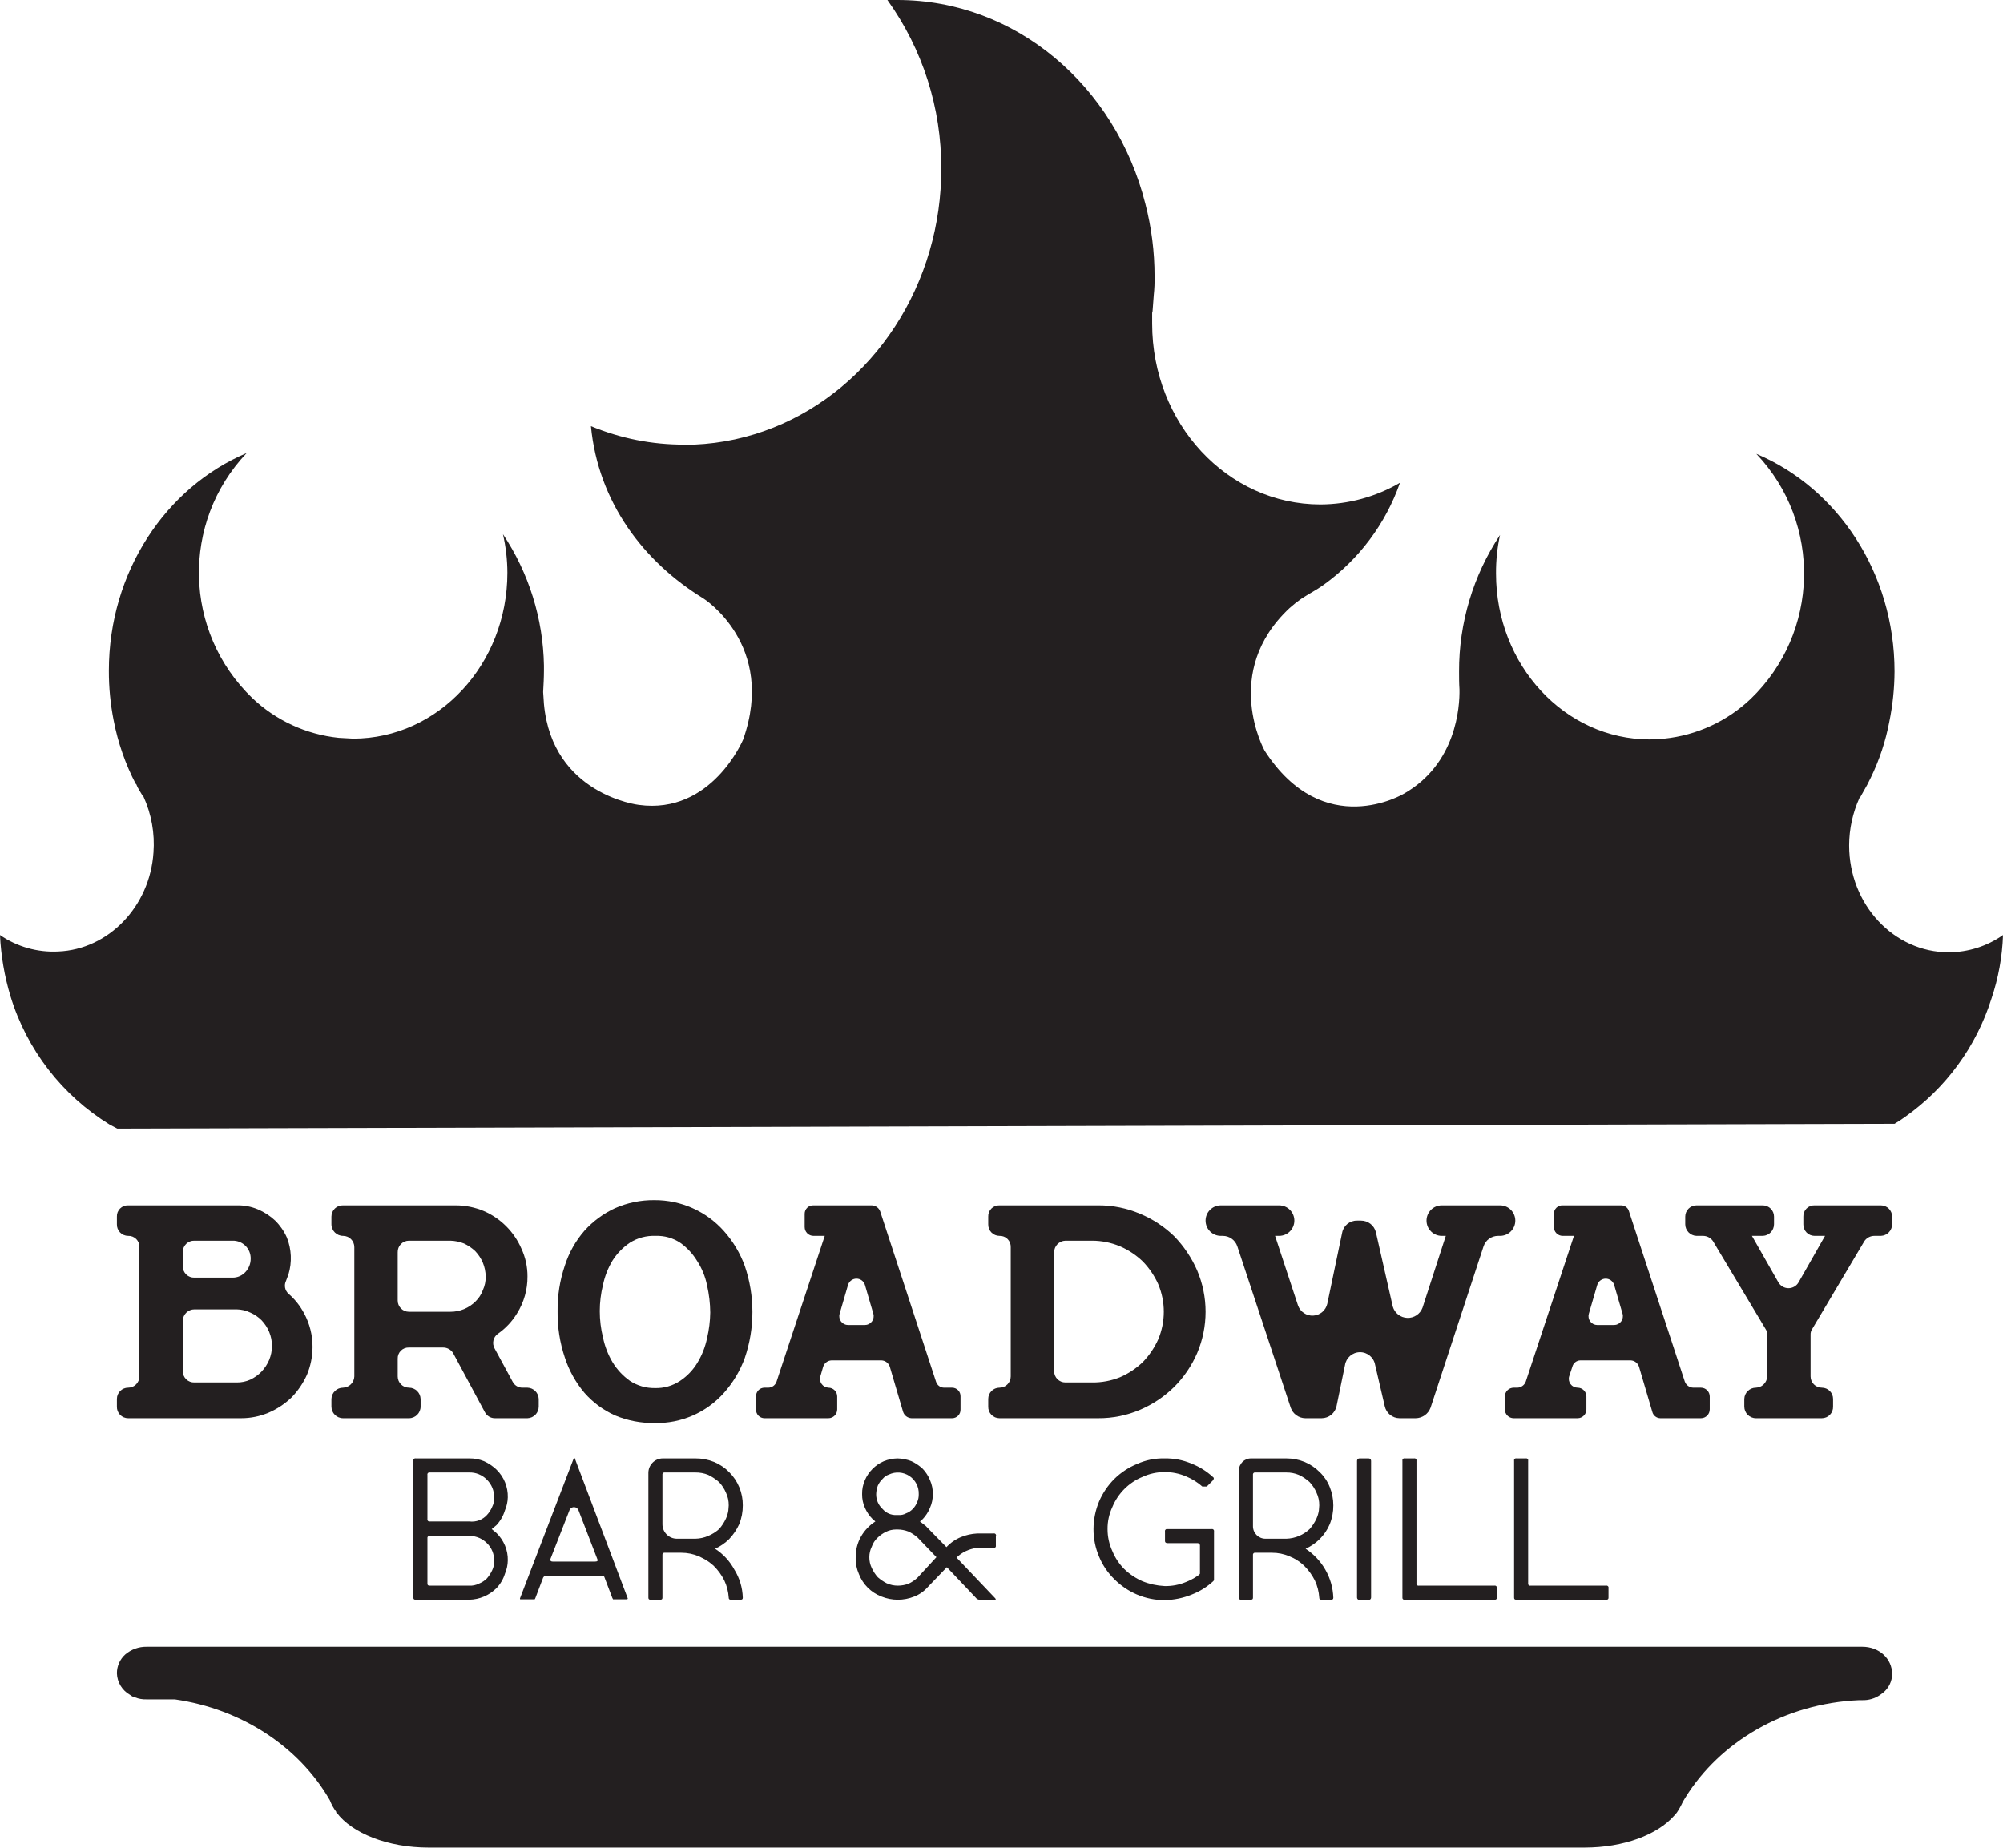
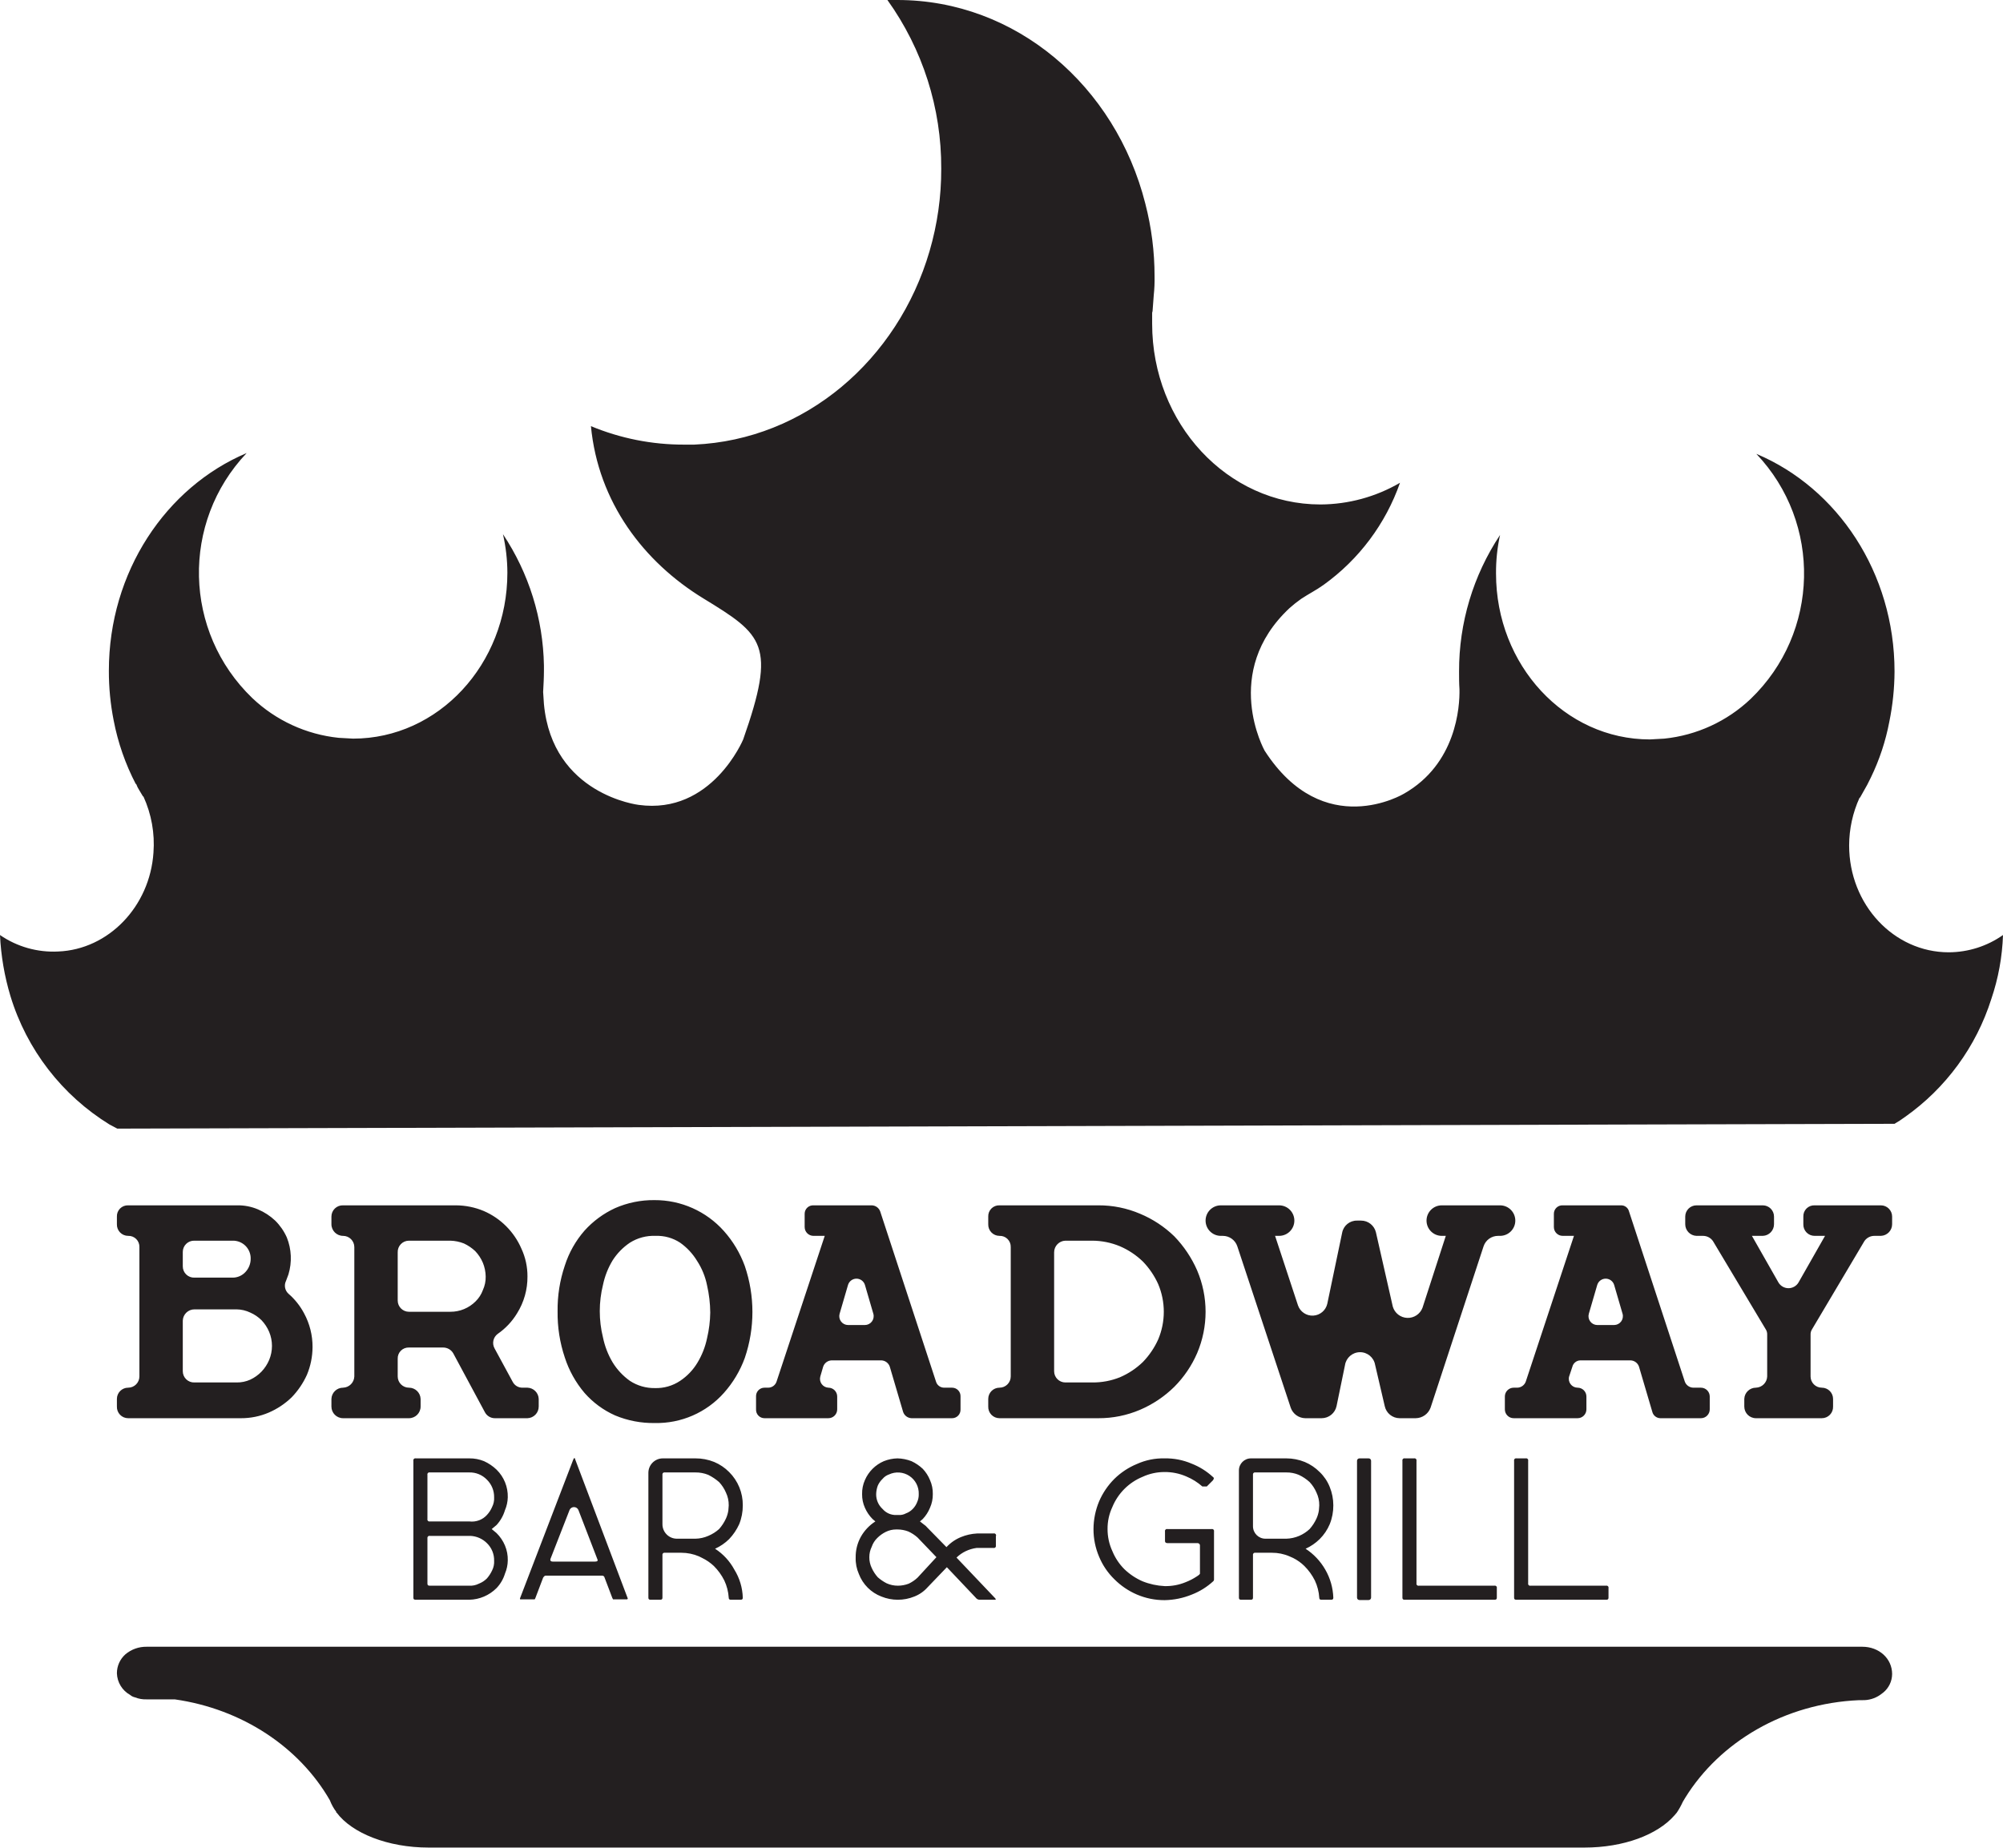
- <svg xmlns="http://www.w3.org/2000/svg" id="Layer_1" data-name="Layer 1" viewBox="0 0 498.6 460">
-   <path d="M463.6,410H36.5a8,8,0,0,0-5.3,1.9,6.3,6.3,0,0,0-2.1,4.7,6.4,6.4,0,0,0,3.3,5.4,2.7,2.7,0,0,0,1.2.6,7.1,7.1,0,0,0,2.9.5h7c16.8,2.4,31,11.9,38.6,25.1a11.8,11.8,0,0,0,1.6,2.9v.2h.1c3.8,5.1,12.7,8.7,22.9,8.7H394.4c9.8,0,18.2-3.2,22.4-8l.6-.7a18.2,18.2,0,0,0,1.5-2.7l.6-1h0c8.6-13.9,24.7-23.5,43.3-24.3h.8a7.4,7.4,0,0,0,4.4-1.3h0l.8-.6a6,6,0,0,0,2.2-4.6C471,412.9,467.7,410,463.6,410Z" fill="#231f20" />
-   <path d="M125.7,376a8.7,8.7,0,0,0,.7-3.2,9.3,9.3,0,0,0-2.8-6.9,11.3,11.3,0,0,0-3.1-2.1,9.4,9.4,0,0,0-3.7-.7H103.5a.5.5,0,0,0-.6.6v34.1c0,.4.2.5.6.5h13.3a9.9,9.9,0,0,0,6.8-2.9,9,9,0,0,0,2.1-3.6,8.7,8.7,0,0,0,.7-3.3,9,9,0,0,0-.7-3.7,9.5,9.5,0,0,0-2.1-3.1l-1.2-1,1.2-1A9.5,9.5,0,0,0,125.7,376ZM123,388.6a4.7,4.7,0,0,1-.5,2.4,8.6,8.6,0,0,1-1.3,2,5.8,5.8,0,0,1-2,1.3,4.7,4.7,0,0,1-2.4.5H107c-.4,0-.6-.1-.6-.5V382.8a.5.5,0,0,1,.6-.4h10.1a6.2,6.2,0,0,1,4.1,1.8A5.9,5.9,0,0,1,123,388.6Zm-.5-13.4a6.9,6.9,0,0,1-1.3,2,5,5,0,0,1-1.9,1.3,5.2,5.2,0,0,1-2.5.3H107a.5.5,0,0,1-.6-.6v-11a.5.5,0,0,1,.6-.6h9.8a5.9,5.9,0,0,1,4.4,1.8,6,6,0,0,1,1.8,4.4A4.7,4.7,0,0,1,122.5,375.2Z" fill="#231f20" />
-   <path d="M143.2,363.4c-.1-.5-.3-.5-.5,0l-13.2,34.4c-.1.2-.1.3,0,.4h3.6c.1-.1.1-.2.2-.4l1.9-5c.2-.3.4-.5.6-.5h14.1a.6.6,0,0,1,.6.5l1.9,5,.2.4h3.5c.2-.1.2-.2.1-.4Zm4.9,25.4H137.6q-.7,0-.6-.6l4.8-12.3a1.2,1.2,0,0,1,2.2.1l4.7,12.2Q149,388.8,148.1,388.8Z" fill="#231f20" />
-   <path d="M184,379.5a12.3,12.3,0,0,0,.9-4.7,11.5,11.5,0,0,0-3.4-8.3,11.5,11.5,0,0,0-3.7-2.5,12.3,12.3,0,0,0-4.7-.9H165a3.6,3.6,0,0,0-3.6,3.6v31.1c0,.4.2.5.6.5h2.3c.4,0,.6-.1.6-.5V387a.5.5,0,0,1,.6-.4h4.1a11.2,11.2,0,0,1,4.4.9l.8.4a11.5,11.5,0,0,1,2.9,2,13.8,13.8,0,0,1,2.6,3.6,11.8,11.8,0,0,1,1.1,4.3c0,.4.2.5.6.5h2.3c.4,0,.6-.1.6-.5a14,14,0,0,0-2.1-7,14.2,14.2,0,0,0-4.8-5.2,12.1,12.1,0,0,0,3.5-2.4A13.4,13.4,0,0,0,184,379.5Zm-2.7-3.4h0a7.6,7.6,0,0,1-.6,2,10.6,10.6,0,0,1-1.7,2.6,9.5,9.5,0,0,1-2.7,1.7,8.3,8.3,0,0,1-3.2.7h-4.6a3.6,3.6,0,0,1-3.6-3.6V367a.5.5,0,0,1,.6-.4h7.6a8.3,8.3,0,0,1,3.2.6A12.7,12.7,0,0,1,179,369a9,9,0,0,1,1.7,2.6,7.1,7.1,0,0,1,.7,3.2C181.4,375.3,181.3,375.7,181.3,376.1Z" fill="#231f20" />
-   <path d="M247.3,381.8h-4.1a12.1,12.1,0,0,0-4,.9,10.1,10.1,0,0,0-3.6,2.5l-4.7-4.8a4.3,4.3,0,0,0-1-.9l-.9-.7.7-.6a9,9,0,0,0,1.8-2.8,8,8,0,0,0,.7-3.4,8.1,8.1,0,0,0-.7-3.5,9,9,0,0,0-1.8-2.8,10.7,10.7,0,0,0-2.8-1.9,10.4,10.4,0,0,0-3.5-.7,9.8,9.8,0,0,0-3.4.7,9,9,0,0,0-4.7,4.7,8.1,8.1,0,0,0-.7,3.5,8,8,0,0,0,.7,3.4,9.2,9.2,0,0,0,1.9,2.8l.7.6a10.9,10.9,0,0,0-3.6,3.8,10.3,10.3,0,0,0-1.3,5.2,9.4,9.4,0,0,0,.8,4.1,9.7,9.7,0,0,0,5.6,5.6,10.9,10.9,0,0,0,8.2,0,8.6,8.6,0,0,0,3.3-2.3l4.8-5,7.2,7.6a1.2,1.2,0,0,0,1,.5h3.9c.1,0,.1-.2-.1-.4l-9.6-10.1a8.7,8.7,0,0,1,2.3-1.6,9.2,9.2,0,0,1,2.7-.8h4.2a.5.5,0,0,0,.6-.6v-2.3A.5.5,0,0,0,247.3,381.8Zm-28.8-11.9a5.2,5.2,0,0,1,1.2-1.7,3.6,3.6,0,0,1,1.6-1.1,5.2,5.2,0,0,1,7.4,4.9,4.5,4.5,0,0,1-.4,2,5,5,0,0,1-1.1,1.7,4.5,4.5,0,0,1-1.7,1.1,3.3,3.3,0,0,1-1.7.4h-.7a4.3,4.3,0,0,1-3.4-1.5,4.9,4.9,0,0,1-1.6-3.7A6.5,6.5,0,0,1,218.5,369.9Zm9.9,22.9a8.6,8.6,0,0,1-2.2,1.5,7.6,7.6,0,0,1-2.7.5,6.7,6.7,0,0,1-2.8-.6,10.7,10.7,0,0,1-2.2-1.5,9.1,9.1,0,0,1-1.5-2.3,6,6,0,0,1-.6-2.7,5.8,5.8,0,0,1,.6-2.6,5.5,5.5,0,0,1,1.4-2.2,8,8,0,0,1,2.1-1.5,5.8,5.8,0,0,1,2.6-.6h.3a7.6,7.6,0,0,1,2.7.5,9.1,9.1,0,0,1,2.3,1.5l4.7,4.9Z" fill="#231f20" />
-   <path d="M301.6,380.7h-11a.5.5,0,0,0-.6.6v2.4c0,.3.2.5.6.5h7.5a.6.6,0,0,1,.6.5v7.1c0,.1-.3.4-.8.7a14.2,14.2,0,0,1-2.7,1.4,12.9,12.9,0,0,1-5.3,1,16.9,16.9,0,0,1-5.5-1.2,15.4,15.4,0,0,1-4.5-3,13.7,13.7,0,0,1-3-4.5,13,13,0,0,1-1.2-5.5,12.6,12.6,0,0,1,1.2-5.5,13.8,13.8,0,0,1,7.5-7.5,13,13,0,0,1,5.5-1.2,13.3,13.3,0,0,1,5.4,1.1,14.4,14.4,0,0,1,4,2.5h1.1l1.5-1.5q.5-.6,0-.9a16.9,16.9,0,0,0-5.3-3.3,16.3,16.3,0,0,0-6.7-1.3,15.8,15.8,0,0,0-6.9,1.4,17.6,17.6,0,0,0-5.6,3.7,17.9,17.9,0,0,0-3.8,5.6,18.1,18.1,0,0,0-1.4,6.9,17.4,17.4,0,0,0,1.4,6.9,16.8,16.8,0,0,0,3.8,5.6A17.9,17.9,0,0,0,283,397a17.4,17.4,0,0,0,6.9,1.4,18.7,18.7,0,0,0,6.8-1.4,16.9,16.9,0,0,0,5.3-3.3.5.5,0,0,0,.2-.4v-12A.5.5,0,0,0,301.6,380.7Z" fill="#231f20" />
-   <path d="M331,379.5a12.3,12.3,0,0,0,.9-4.7,12.2,12.2,0,0,0-.9-4.6,10.5,10.5,0,0,0-2.5-3.7,11.5,11.5,0,0,0-3.7-2.5,12.2,12.2,0,0,0-4.6-.9h-8.8a3,3,0,0,0-3,3v31.7c0,.4.2.5.6.5h2.3c.4,0,.6-.1.6-.5V387a.5.5,0,0,1,.6-.4h4.1a10.8,10.8,0,0,1,4.4.9l.9.4a11,11,0,0,1,2.8,2,13.8,13.8,0,0,1,2.6,3.6,11.8,11.8,0,0,1,1.1,4.3c0,.4.2.5.6.5h2.3c.4,0,.6-.1.6-.5a15,15,0,0,0-2-7,15.3,15.3,0,0,0-4.9-5.2,12.1,12.1,0,0,0,3.5-2.4A11.5,11.5,0,0,0,331,379.5Zm-2.7-3.4h0a7.6,7.6,0,0,1-.6,2,10.6,10.6,0,0,1-1.7,2.6,9,9,0,0,1-2.6,1.7,8.8,8.8,0,0,1-3.2.7H315a3.1,3.1,0,0,1-3.1-3.1V367a.5.5,0,0,1,.6-.4h7.7a7.8,7.8,0,0,1,3.1.6A10.6,10.6,0,0,1,326,369a9,9,0,0,1,1.7,2.6,7.1,7.1,0,0,1,.7,3.2C328.4,375.3,328.3,375.7,328.3,376.1Z" fill="#231f20" />
-   <rect x="337.8" y="363.1" width="3.5" height="35.27" rx="0.6" ry="0.6" fill="#231f20" />
-   <path d="M372,394.8H353.2a.5.5,0,0,1-.6-.6V363.7a.5.5,0,0,0-.6-.6h-2.3a.5.5,0,0,0-.6.6v34.1c0,.4.2.5.6.5H372c.4,0,.6-.1.6-.5v-2.4A.5.5,0,0,0,372,394.8Z" fill="#231f20" />
-   <path d="M399.8,394.8H381a.5.5,0,0,1-.6-.6V363.7a.5.5,0,0,0-.6-.6h-2.3a.5.5,0,0,0-.6.6v34.1c0,.4.2.5.6.5h22.3c.4,0,.6-.1.6-.5v-2.4A.5.5,0,0,0,399.8,394.8Z" fill="#231f20" />
-   <path d="M71.8,322.1a2.7,2.7,0,0,1-.6-3.2l.6-1.6a13.9,13.9,0,0,0-.4-9.2,13.7,13.7,0,0,0-2.9-4.2,14.5,14.5,0,0,0-4.3-2.8,12.7,12.7,0,0,0-5.2-1H31.9a2.7,2.7,0,0,0-2.8,2.8v1.9a2.8,2.8,0,0,0,2.8,2.9,2.7,2.7,0,0,1,2.8,2.8v32.2a2.8,2.8,0,0,1-2.8,2.8,2.8,2.8,0,0,0-2.8,2.8v1.9a2.8,2.8,0,0,0,2.8,2.9H60a17.4,17.4,0,0,0,6.9-1.4,19,19,0,0,0,5.7-3.8,19.8,19.8,0,0,0,3.8-5.6,18.1,18.1,0,0,0,1.4-6.9,17.4,17.4,0,0,0-2.1-8.4A16.9,16.9,0,0,0,71.8,322.1ZM45.5,311.7a2.8,2.8,0,0,1,2.9-2.8h9.5a4.4,4.4,0,0,1,4.5,4.5,4.8,4.8,0,0,1-1.3,3.3,4.3,4.3,0,0,1-3.2,1.4H48.4a2.8,2.8,0,0,1-2.9-2.8ZM67,338.6a9.7,9.7,0,0,1-1.9,2.9,9.5,9.5,0,0,1-2.8,2,8,8,0,0,1-3.4.7H48.4a2.8,2.8,0,0,1-2.9-2.8V328.8a2.9,2.9,0,0,1,2.9-2.8H58.9a8.1,8.1,0,0,1,3.4.8,9.2,9.2,0,0,1,2.8,1.9,9.7,9.7,0,0,1,1.9,2.9,9.1,9.1,0,0,1,0,7Z" fill="#231f20" />
-   <path d="M131.3,345.5h-1.2a2.7,2.7,0,0,1-2.5-1.5l-4.5-8.3a2.8,2.8,0,0,1,.8-3.6,16.8,16.8,0,0,0,4.8-5.1,17,17,0,0,0,2.6-9.2,16.2,16.2,0,0,0-1.5-6.9,18,18,0,0,0-9.4-9.4,18.1,18.1,0,0,0-6.9-1.4H85.4a2.8,2.8,0,0,0-2.9,2.8v1.9a2.9,2.9,0,0,0,2.9,2.9,2.8,2.8,0,0,1,2.8,2.8v32.2a2.9,2.9,0,0,1-2.8,2.8,2.9,2.9,0,0,0-2.9,2.8v1.9a2.9,2.9,0,0,0,2.9,2.9h16.4a2.9,2.9,0,0,0,2.9-2.9v-1.9a2.9,2.9,0,0,0-2.9-2.8,2.8,2.8,0,0,1-2.8-2.8v-4.4a2.7,2.7,0,0,1,2.8-2.8h8.5a2.9,2.9,0,0,1,2.5,1.4l7.9,14.7a2.8,2.8,0,0,0,2.5,1.5h8.1a2.9,2.9,0,0,0,2.8-2.9v-1.9A2.9,2.9,0,0,0,131.3,345.5Zm-11.1-24.3a7.5,7.5,0,0,1-1.8,2.8,8.8,8.8,0,0,1-6.3,2.6H101.8a2.8,2.8,0,0,1-2.8-2.8v-12a2.8,2.8,0,0,1,2.8-2.9h10.3a9.8,9.8,0,0,1,3.4.7,10.7,10.7,0,0,1,2.8,1.9,9.7,9.7,0,0,1,1.9,2.9,9.4,9.4,0,0,1,.7,3.4A7.7,7.7,0,0,1,120.2,321.2Z" fill="#231f20" />
-   <path d="M180.2,306.5a23,23,0,0,0-17.3-7.7,23.8,23.8,0,0,0-9.8,2,23.5,23.5,0,0,0-7.6,5.6,24.6,24.6,0,0,0-4.9,8.7,34.1,34.1,0,0,0-1.8,11.4,34.7,34.7,0,0,0,1.8,11.5,26,26,0,0,0,4.9,8.8,22.1,22.1,0,0,0,7.6,5.6,24.6,24.6,0,0,0,9.9,1.9,22.4,22.4,0,0,0,17.2-7.5,26.9,26.9,0,0,0,5.2-8.7,35.5,35.5,0,0,0,0-22.9A26.9,26.9,0,0,0,180.2,306.5ZM176,333.2a19.4,19.4,0,0,1-2.4,6.1,14.2,14.2,0,0,1-4.3,4.5,10.7,10.7,0,0,1-6.3,1.8,11,11,0,0,1-6.2-1.8,15.8,15.8,0,0,1-4.3-4.6,20,20,0,0,1-2.4-6.2,27.2,27.2,0,0,1,0-13.1,19.4,19.4,0,0,1,2.4-6.1,15.1,15.1,0,0,1,4.3-4.4,11.1,11.1,0,0,1,6.4-1.7,10.4,10.4,0,0,1,6.1,1.7,15.1,15.1,0,0,1,4.2,4.5A17.4,17.4,0,0,1,176,320a31.6,31.6,0,0,1,.8,6.8A29.5,29.5,0,0,1,176,333.2Z" fill="#231f20" />
-   <path d="M292.3,307.8a27.3,27.3,0,0,0-8.5-5.6,26.1,26.1,0,0,0-10.4-2.1H248.8a2.7,2.7,0,0,0-2.8,2.8v1.9a2.8,2.8,0,0,0,2.8,2.9,2.7,2.7,0,0,1,2.8,2.8v32.2a2.8,2.8,0,0,1-2.8,2.8,2.8,2.8,0,0,0-2.8,2.8v1.9a2.8,2.8,0,0,0,2.8,2.9h24.6a26.1,26.1,0,0,0,10.4-2.1,27.6,27.6,0,0,0,8.5-5.7,27.1,27.1,0,0,0,5.7-8.4,26.3,26.3,0,0,0,0-20.6A28.8,28.8,0,0,0,292.3,307.8Zm-4,25.7a19.8,19.8,0,0,1-3.8,5.6,19,19,0,0,1-5.7,3.8,18,18,0,0,1-6.9,1.3h-6.7a2.8,2.8,0,0,1-2.8-2.8V311.8a2.9,2.9,0,0,1,2.8-2.9h6.7a18.1,18.1,0,0,1,6.9,1.4,19,19,0,0,1,5.7,3.8,19.8,19.8,0,0,1,3.8,5.6,17.7,17.7,0,0,1,0,13.8Z" fill="#231f20" />
-   <path d="M377.2,303.9h0a3.8,3.8,0,0,0-3.8-3.8H358.9a3.8,3.8,0,0,0-3.8,3.8h0a3.8,3.8,0,0,0,3.8,3.8h1l-5.8,17.9a3.9,3.9,0,0,1-7.4-.3l-4.2-18.5a3.8,3.8,0,0,0-3.7-2.9h-1a3.7,3.7,0,0,0-3.7,3l-3.7,17.7a3.8,3.8,0,0,1-7.3.4l-5.7-17.3h1a3.8,3.8,0,0,0,3.8-3.8h0a3.8,3.8,0,0,0-3.8-3.8H303.9a3.8,3.8,0,0,0-3.8,3.8h0a3.8,3.8,0,0,0,3.8,3.8h.5a3.8,3.8,0,0,1,3.6,2.6l13.3,40.2a3.9,3.9,0,0,0,3.6,2.6H329a3.8,3.8,0,0,0,3.7-3l2.1-10.2a3.8,3.8,0,0,1,7.5-.1l2.4,10.3a3.8,3.8,0,0,0,3.7,3h4a4,4,0,0,0,3.7-2.6l13.2-40.2a3.8,3.8,0,0,1,3.6-2.6h.5A3.8,3.8,0,0,0,377.2,303.9Z" fill="#231f20" />
-   <path d="M423.4,345.5h-1.9a2.3,2.3,0,0,1-2.1-1.5l-13.9-42.4a2,2,0,0,0-2-1.5H389a2.1,2.1,0,0,0-2.2,2.1v3.3a2.2,2.2,0,0,0,2.2,2.2h2.8l-12,36.3a2.3,2.3,0,0,1-2.1,1.5h-.9a2.2,2.2,0,0,0-2.2,2.2v3.2a2.2,2.2,0,0,0,2.2,2.2h15.9a2.2,2.2,0,0,0,2.2-2.2v-3.2a2.2,2.2,0,0,0-2.2-2.2,2.2,2.2,0,0,1-2.1-2.8l.8-2.4a2.1,2.1,0,0,1,2-1.6h12.5a2.3,2.3,0,0,1,2.1,1.6l3.3,11.2a2.1,2.1,0,0,0,2,1.6h10.1a2.2,2.2,0,0,0,2.2-2.2v-3.2A2.2,2.2,0,0,0,423.4,345.5Zm-21.6-15.6h-4.2a2.2,2.2,0,0,1-2.1-2.8l2.1-7.2a2.2,2.2,0,0,1,4.2,0l2.1,7.2A2.2,2.2,0,0,1,401.8,329.9Z" fill="#231f20" />
-   <path d="M237,345.5h-2a2.1,2.1,0,0,1-2-1.5l-13.9-42.4a2.3,2.3,0,0,0-2.1-1.5H202.5a2.1,2.1,0,0,0-2.2,2.1v3.3a2.2,2.2,0,0,0,2.2,2.2h2.8l-12,36.3a2.2,2.2,0,0,1-2.1,1.5h-.9a2.1,2.1,0,0,0-2.1,2.2v3.2a2.1,2.1,0,0,0,2.1,2.2h15.9a2.2,2.2,0,0,0,2.2-2.2v-3.2a2.2,2.2,0,0,0-2.2-2.2,2.2,2.2,0,0,1-2-2.8l.7-2.4a2.3,2.3,0,0,1,2.1-1.6h12.4a2.3,2.3,0,0,1,2.1,1.6l3.3,11.2a2.3,2.3,0,0,0,2.1,1.6H237a2.1,2.1,0,0,0,2.1-2.2v-3.2A2.1,2.1,0,0,0,237,345.5Zm-21.7-15.6h-4.2a2.2,2.2,0,0,1-2.1-2.8l2.1-7.2a2.2,2.2,0,0,1,4.2,0l2.1,7.2A2.2,2.2,0,0,1,215.3,329.9Z" fill="#231f20" />
-   <path d="M468.2,300.1H451.7a2.7,2.7,0,0,0-2.8,2.8v1.9a2.8,2.8,0,0,0,2.8,2.9h2.6l-6.6,11.6a2.9,2.9,0,0,1-5,0l-6.6-11.6h2.7a2.9,2.9,0,0,0,2.8-2.9v-1.9a2.8,2.8,0,0,0-2.8-2.8H422.3a2.8,2.8,0,0,0-2.8,2.8v1.9a2.9,2.9,0,0,0,2.8,2.9h1.6a3,3,0,0,1,2.5,1.3l13.1,21.9a2.3,2.3,0,0,1,.4,1.4v10.4a2.9,2.9,0,0,1-2.8,2.8h0a2.9,2.9,0,0,0-2.9,2.8v1.9a2.9,2.9,0,0,0,2.9,2.9h16.4a2.8,2.8,0,0,0,2.8-2.9v-1.9a2.8,2.8,0,0,0-2.8-2.8,2.8,2.8,0,0,1-2.8-2.8V332.3a2.3,2.3,0,0,1,.4-1.4l13-21.9a3,3,0,0,1,2.5-1.3h1.6a2.9,2.9,0,0,0,2.8-2.9v-1.9A2.8,2.8,0,0,0,468.2,300.1Z" fill="#231f20" />
-   <path d="M498.6,232.8a23.6,23.6,0,0,1-13.5,4.3c-13.7,0-24.8-11.9-24.8-26.6a28.8,28.8,0,0,1,2.6-11.9h.1l1.8-3.2h0l.9-1.8a55.4,55.4,0,0,0,4.6-13.9,63.8,63.8,0,0,0,1.3-12.5c0-24.6-14.2-45.7-34.4-54.2h0a43.3,43.3,0,0,1-1.4,61,36.7,36.7,0,0,1-21.5,9.9h0l-3.6.2c-21.2,0-38.3-18.5-38.3-41.3a43.4,43.4,0,0,1,1-9.6h0a61.1,61.1,0,0,0-10.2,34c0,1.5,0,3,.1,4.4.1,4.4-.8,18.6-13.8,26,0,0-20,12.1-34.7-10.7,0,0-10.9-19.5,6.2-35.5a31.5,31.5,0,0,1,2.9-2.3c1.8-1.2,3.8-2.2,5.6-3.5h0a52.8,52.8,0,0,0,19-25.4h0a39.7,39.7,0,0,1-19.8,5.4c-23.2,0-41.9-20.2-41.9-45V78a1.1,1.1,0,0,1,.1-.5l.3-4h0a37,37,0,0,0,.2-4.7,71.8,71.8,0,0,0-2.3-18.1C277.7,21.4,252.9,0,223.4,0h-2.5a71.5,71.5,0,0,1,13.4,42,72.5,72.5,0,0,1-2.9,20.5c-7.9,27.1-31,47-58.6,48.2h-2.5a60,60,0,0,1-23.2-4.6h0c1.8,18.9,13.1,33.8,28,42.9h0s18.2,11.5,9.9,35.1c0,0-7.8,18.8-26,16.3,0,0-21.5-2.5-23.6-25.1,0,0-.1-1.3-.2-3h0c.1-1.8.2-3.6.2-5.4v-1.2h0A60.9,60.9,0,0,0,125.2,133h0a43.5,43.5,0,0,1,1.1,9.6c0,22.8-17.2,41.3-38.4,41.3l-3.6-.2a36.7,36.7,0,0,1-21.5-9.9,43.3,43.3,0,0,1-1.4-61h0c-20.1,8.5-34.3,29.6-34.3,54.2a62.8,62.8,0,0,0,1.2,12.4h0a57.9,57.9,0,0,0,5.5,15.8h.1a8,8,0,0,0,.8,1.6l.9,1.5h.1a28.5,28.5,0,0,1,2.5,14c-.9,13.4-11.2,24.1-23.7,24.6A23.4,23.4,0,0,1,0,232.8H0A62.8,62.8,0,0,0,2.6,248a57.1,57.1,0,0,0,24.7,32l1.9,1,442.4-1.2,1.3-.8,1.3-.9a57,57,0,0,0,21.5-29.4,55.3,55.3,0,0,0,2.9-15.9Z" fill="#231f20" />
+ <svg xmlns="http://www.w3.org/2000/svg" viewBox="0 0 498.6 460" width="498.6" height="460">
+   <path fill="#231f20" d="M463.6 410H36.5a8 8 0 0 0-5.3 1.9 6.3 6.3 0 0 0-2.1 4.7 6.4 6.4 0 0 0 3.3 5.4 2.7 2.7 0 0 0 1.2.6 7.1 7.1 0 0 0 2.9.5h7c16.8 2.4 31 11.9 38.6 25.1a11.8 11.8 0 0 0 1.6 2.9v.2h.1c3.8 5.1 12.7 8.7 22.9 8.7h287.7c9.8 0 18.2-3.2 22.4-8l.6-.7a18.2 18.2 0 0 0 1.5-2.7l.6-1c8.6-13.9 24.7-23.5 43.3-24.3h.8a7.4 7.4 0 0 0 4.4-1.3l.8-.6a6 6 0 0 0 2.2-4.6c0-3.9-3.3-6.8-7.4-6.8zm-337.9-34a8.7 8.7 0 0 0 .7-3.2 9.3 9.3 0 0 0-2.8-6.9 11.3 11.3 0 0 0-3.1-2.1 9.4 9.4 0 0 0-3.7-.7h-13.3a.5.5 0 0 0-.6.6v34.1c0 .4.2.5.6.5h13.3a9.9 9.9 0 0 0 6.8-2.9 9 9 0 0 0 2.1-3.6 8.7 8.7 0 0 0 .7-3.3 9 9 0 0 0-.7-3.7 9.5 9.5 0 0 0-2.1-3.1l-1.2-1 1.2-1a9.5 9.5 0 0 0 2.1-3.7zm-2.7 12.6a4.7 4.7 0 0 1-.5 2.4 8.6 8.6 0 0 1-1.3 2 5.8 5.8 0 0 1-2 1.3 4.7 4.7 0 0 1-2.4.5H107c-.4 0-.6-.1-.6-.5v-11.5a.5.5 0 0 1 .6-.4h10.1a6.2 6.2 0 0 1 4.1 1.8 5.9 5.9 0 0 1 1.8 4.4zm-.5-13.4a6.9 6.9 0 0 1-1.3 2 5 5 0 0 1-1.9 1.3 5.2 5.2 0 0 1-2.5.3H107a.5.5 0 0 1-.6-.6v-11a.5.5 0 0 1 .6-.6h9.8a5.9 5.9 0 0 1 4.4 1.8 6 6 0 0 1 1.8 4.4 4.7 4.7 0 0 1-.5 2.4zm20.7-11.8c-.1-.5-.3-.5-.5 0l-13.2 34.4c-.1.2-.1.3 0 .4h3.6c.1-.1.1-.2.2-.4l1.9-5c.2-.3.4-.5.6-.5h14.1a.6.6 0 0 1 .6.5l1.9 5 .2.4h3.5c.2-.1.2-.2.1-.4zm4.9 25.4h-10.5q-.7 0-.6-.6l4.8-12.3a1.2 1.2 0 0 1 2.2.1l4.7 12.2q.3.6-.6.6zm35.9-9.3a12.3 12.3 0 0 0 .9-4.7 11.5 11.5 0 0 0-3.4-8.3 11.5 11.5 0 0 0-3.7-2.5 12.3 12.3 0 0 0-4.7-.9H165a3.6 3.6 0 0 0-3.6 3.6v31.1c0 .4.2.5.6.5h2.3c.4 0 .6-.1.6-.5V387a.5.5 0 0 1 .6-.4h4.1a11.2 11.2 0 0 1 4.4.9l.8.4a11.5 11.5 0 0 1 2.9 2 13.8 13.8 0 0 1 2.6 3.6 11.8 11.8 0 0 1 1.1 4.3c0 .4.2.5.6.5h2.3c.4 0 .6-.1.6-.5a14 14 0 0 0-2.1-7 14.2 14.2 0 0 0-4.8-5.2 12.1 12.1 0 0 0 3.5-2.4 13.4 13.4 0 0 0 2.5-3.7zm-2.7-3.4a7.6 7.6 0 0 1-.6 2 10.6 10.6 0 0 1-1.7 2.6 9.5 9.5 0 0 1-2.7 1.7 8.3 8.3 0 0 1-3.2.7h-4.6a3.6 3.6 0 0 1-3.6-3.6V367a.5.5 0 0 1 .6-.4h7.6a8.3 8.3 0 0 1 3.2.6 12.7 12.7 0 0 1 2.7 1.8 9 9 0 0 1 1.7 2.6 7.1 7.1 0 0 1 .7 3.2c0 .5-.1.9-.1 1.3zm66 5.7h-4.1a12.1 12.1 0 0 0-4 .9 10.1 10.1 0 0 0-3.6 2.5l-4.7-4.8a4.3 4.3 0 0 0-1-.9l-.9-.7.7-.6a9 9 0 0 0 1.8-2.8 8 8 0 0 0 .7-3.4 8.1 8.1 0 0 0-.7-3.5 9 9 0 0 0-1.8-2.8 10.7 10.7 0 0 0-2.8-1.9 10.4 10.4 0 0 0-3.5-.7 9.8 9.8 0 0 0-3.4.7 9 9 0 0 0-4.7 4.7 8.1 8.1 0 0 0-.7 3.5 8 8 0 0 0 .7 3.4 9.2 9.2 0 0 0 1.9 2.8l.7.6a10.9 10.9 0 0 0-3.6 3.8 10.3 10.3 0 0 0-1.3 5.2 9.4 9.4 0 0 0 .8 4.1 9.7 9.7 0 0 0 5.6 5.6 10.9 10.9 0 0 0 8.2 0 8.6 8.6 0 0 0 3.3-2.3l4.8-5 7.2 7.6a1.2 1.2 0 0 0 1 .5h3.9c.1 0 .1-.2-.1-.4l-9.6-10.1a8.7 8.7 0 0 1 2.3-1.6 9.2 9.2 0 0 1 2.7-.8h4.2a.5.5 0 0 0 .6-.6v-2.3a.5.5 0 0 0-.6-.7zm-28.8-11.9a5.2 5.2 0 0 1 1.2-1.7 3.6 3.6 0 0 1 1.6-1.1 5.2 5.2 0 0 1 7.4 4.9 4.5 4.5 0 0 1-.4 2 5 5 0 0 1-1.1 1.7 4.5 4.5 0 0 1-1.7 1.1 3.3 3.3 0 0 1-1.7.4h-.7a4.3 4.3 0 0 1-3.4-1.5 4.9 4.9 0 0 1-1.6-3.7 6.5 6.5 0 0 1 .4-2.1zm9.9 22.9a8.6 8.6 0 0 1-2.2 1.5 7.6 7.6 0 0 1-2.7.5 6.7 6.7 0 0 1-2.8-.6 10.7 10.7 0 0 1-2.2-1.5 9.1 9.1 0 0 1-1.5-2.3 6 6 0 0 1-.6-2.7 5.8 5.8 0 0 1 .6-2.6 5.5 5.5 0 0 1 1.4-2.2 8 8 0 0 1 2.1-1.5 5.8 5.8 0 0 1 2.6-.6h.3a7.6 7.6 0 0 1 2.7.5 9.1 9.1 0 0 1 2.3 1.5l4.7 4.9zm73.2-12.1h-11a.5.5 0 0 0-.6.6v2.4c0 .3.2.5.6.5h7.5a.6.6 0 0 1 .6.5v7.1c0 .1-.3.4-.8.7a14.2 14.2 0 0 1-2.7 1.4 12.9 12.9 0 0 1-5.3 1 16.9 16.9 0 0 1-5.5-1.2 15.4 15.4 0 0 1-4.5-3 13.7 13.7 0 0 1-3-4.5 13 13 0 0 1-1.2-5.5 12.6 12.6 0 0 1 1.2-5.5 13.8 13.8 0 0 1 7.5-7.5 13 13 0 0 1 5.5-1.2 13.3 13.3 0 0 1 5.4 1.1 14.4 14.4 0 0 1 4 2.5h1.1l1.5-1.5q.5-.6 0-.9a16.9 16.9 0 0 0-5.3-3.3 16.3 16.3 0 0 0-6.7-1.3 15.8 15.8 0 0 0-6.9 1.4 17.6 17.6 0 0 0-5.6 3.7 17.9 17.9 0 0 0-3.8 5.6 18.1 18.1 0 0 0-1.4 6.9 17.4 17.4 0 0 0 1.4 6.9 16.8 16.8 0 0 0 3.8 5.6 17.9 17.9 0 0 0 5.6 3.8 17.4 17.4 0 0 0 6.9 1.4 18.7 18.7 0 0 0 6.8-1.4 16.9 16.9 0 0 0 5.3-3.3.5.5 0 0 0 .2-.4v-12a.5.5 0 0 0-.6-.6zm29.4-1.2a12.3 12.3 0 0 0 .9-4.7 12.2 12.2 0 0 0-.9-4.6 10.5 10.5 0 0 0-2.5-3.7 11.5 11.5 0 0 0-3.7-2.5 12.2 12.2 0 0 0-4.6-.9h-8.8a3 3 0 0 0-3 3v31.7c0 .4.2.5.6.5h2.3c.4 0 .6-.1.6-.5V387a.5.5 0 0 1 .6-.4h4.1a10.8 10.8 0 0 1 4.4.9l.9.4a11 11 0 0 1 2.8 2 13.8 13.8 0 0 1 2.6 3.6 11.8 11.8 0 0 1 1.1 4.3c0 .4.2.5.6.5h2.3c.4 0 .6-.1.6-.5a15 15 0 0 0-2-7 15.3 15.3 0 0 0-4.9-5.2 12.1 12.1 0 0 0 3.5-2.4 11.5 11.5 0 0 0 2.5-3.7zm-2.7-3.4a7.6 7.6 0 0 1-.6 2 10.6 10.6 0 0 1-1.7 2.6 9 9 0 0 1-2.6 1.7 8.8 8.8 0 0 1-3.2.7H315a3.1 3.1 0 0 1-3.1-3.1v-13a.5.5 0 0 1 .6-.4h7.7a7.8 7.8 0 0 1 3.1.6 10.6 10.6 0 0 1 2.7 1.8 9 9 0 0 1 1.7 2.6 7.1 7.1 0 0 1 .7 3.2c0 .5-.1.9-.1 1.3z" />
+   <rect width="3.5" height="35.27" x="337.8" y="363.1" fill="#231f20" rx=".6" ry=".6" />
+   <path fill="#231f20" d="M372 394.8h-18.8a.5.5 0 0 1-.6-.6v-30.5a.5.5 0 0 0-.6-.6h-2.3a.5.5 0 0 0-.6.6v34.1c0 .4.2.5.6.5H372c.4 0 .6-.1.6-.5v-2.4a.5.5 0 0 0-.6-.6zm27.8 0H381a.5.5 0 0 1-.6-.6v-30.5a.5.5 0 0 0-.6-.6h-2.3a.5.5 0 0 0-.6.6v34.1c0 .4.2.5.6.5h22.3c.4 0 .6-.1.6-.5v-2.4a.5.5 0 0 0-.6-.6zm-328-72.7a2.7 2.7 0 0 1-.6-3.2l.6-1.6a13.9 13.9 0 0 0-.4-9.2 13.7 13.7 0 0 0-2.9-4.2 14.5 14.5 0 0 0-4.3-2.8 12.7 12.7 0 0 0-5.2-1H31.9a2.7 2.7 0 0 0-2.8 2.8v1.9a2.8 2.8 0 0 0 2.8 2.9 2.7 2.7 0 0 1 2.8 2.8v32.2a2.8 2.8 0 0 1-2.8 2.8 2.8 2.8 0 0 0-2.8 2.8v1.9a2.8 2.8 0 0 0 2.8 2.9H60a17.4 17.4 0 0 0 6.9-1.4 19 19 0 0 0 5.7-3.8 19.8 19.8 0 0 0 3.8-5.6 18.1 18.1 0 0 0 1.4-6.9 17.4 17.4 0 0 0-2.1-8.4 16.9 16.9 0 0 0-3.9-4.9zm-26.3-10.4a2.8 2.8 0 0 1 2.9-2.8h9.5a4.4 4.4 0 0 1 4.5 4.5 4.8 4.8 0 0 1-1.3 3.3 4.3 4.3 0 0 1-3.2 1.4h-9.5a2.8 2.8 0 0 1-2.9-2.8zM67 338.6a9.7 9.7 0 0 1-1.9 2.9 9.5 9.5 0 0 1-2.8 2 8 8 0 0 1-3.4.7H48.4a2.8 2.8 0 0 1-2.9-2.8v-12.6a2.9 2.9 0 0 1 2.9-2.8h10.5a8.1 8.1 0 0 1 3.4.8 9.2 9.2 0 0 1 2.8 1.9 9.7 9.7 0 0 1 1.9 2.9 9.1 9.1 0 0 1 0 7zm64.3 6.9h-1.2a2.7 2.7 0 0 1-2.5-1.5l-4.5-8.3a2.8 2.8 0 0 1 .8-3.6 16.8 16.8 0 0 0 4.8-5.1 17 17 0 0 0 2.6-9.2 16.2 16.2 0 0 0-1.5-6.9 18 18 0 0 0-9.4-9.4 18.1 18.1 0 0 0-6.9-1.4H85.4a2.8 2.8 0 0 0-2.9 2.8v1.9a2.9 2.9 0 0 0 2.9 2.9 2.8 2.8 0 0 1 2.8 2.8v32.2a2.9 2.9 0 0 1-2.8 2.8 2.9 2.9 0 0 0-2.9 2.8v1.9a2.9 2.9 0 0 0 2.9 2.9h16.4a2.9 2.9 0 0 0 2.9-2.9v-1.9a2.9 2.9 0 0 0-2.9-2.8 2.8 2.8 0 0 1-2.8-2.8v-4.4a2.7 2.7 0 0 1 2.8-2.8h8.5a2.9 2.9 0 0 1 2.5 1.4l7.9 14.7a2.8 2.8 0 0 0 2.5 1.5h8.1a2.9 2.9 0 0 0 2.8-2.9v-1.9a2.9 2.9 0 0 0-2.8-2.8zm-11.1-24.3a7.5 7.5 0 0 1-1.8 2.8 8.8 8.8 0 0 1-6.3 2.6h-10.3a2.8 2.8 0 0 1-2.8-2.8v-12a2.8 2.8 0 0 1 2.8-2.9h10.3a9.8 9.8 0 0 1 3.4.7 10.7 10.7 0 0 1 2.8 1.9 9.7 9.7 0 0 1 1.9 2.9 9.4 9.4 0 0 1 .7 3.4 7.7 7.7 0 0 1-.7 3.4zm60-14.7a23 23 0 0 0-17.3-7.7 23.8 23.8 0 0 0-9.8 2 23.5 23.5 0 0 0-7.6 5.6 24.6 24.6 0 0 0-4.9 8.7 34.1 34.1 0 0 0-1.8 11.4 34.7 34.7 0 0 0 1.8 11.5 26 26 0 0 0 4.9 8.8 22.1 22.1 0 0 0 7.6 5.6 24.6 24.6 0 0 0 9.9 1.9 22.4 22.4 0 0 0 17.2-7.5 26.9 26.9 0 0 0 5.2-8.7 35.5 35.5 0 0 0 0-22.9 26.9 26.9 0 0 0-5.2-8.7zm-4.2 26.7a19.4 19.4 0 0 1-2.4 6.1 14.2 14.2 0 0 1-4.3 4.5 10.7 10.7 0 0 1-6.3 1.8 11 11 0 0 1-6.2-1.8 15.8 15.8 0 0 1-4.3-4.6 20 20 0 0 1-2.4-6.2 27.2 27.2 0 0 1 0-13.1 19.4 19.4 0 0 1 2.4-6.1 15.1 15.1 0 0 1 4.3-4.4 11.1 11.1 0 0 1 6.4-1.7 10.4 10.4 0 0 1 6.1 1.7 15.1 15.1 0 0 1 4.2 4.5 17.4 17.4 0 0 1 2.5 6.1 31.6 31.6 0 0 1 .8 6.8 29.5 29.5 0 0 1-.8 6.4zm116.3-25.4a27.3 27.3 0 0 0-8.5-5.6 26.1 26.1 0 0 0-10.4-2.1h-24.6a2.7 2.7 0 0 0-2.8 2.8v1.9a2.8 2.8 0 0 0 2.8 2.9 2.7 2.7 0 0 1 2.8 2.8v32.2a2.8 2.8 0 0 1-2.8 2.8 2.8 2.8 0 0 0-2.8 2.8v1.9a2.8 2.8 0 0 0 2.8 2.9h24.6a26.1 26.1 0 0 0 10.4-2.1 27.6 27.6 0 0 0 8.5-5.7 27.1 27.1 0 0 0 5.7-8.4 26.3 26.3 0 0 0 0-20.6 28.8 28.8 0 0 0-5.7-8.5zm-4 25.7a19.8 19.8 0 0 1-3.8 5.6 19 19 0 0 1-5.7 3.8 18 18 0 0 1-6.9 1.3h-6.7a2.8 2.8 0 0 1-2.8-2.8v-29.6a2.9 2.9 0 0 1 2.8-2.9h6.7a18.1 18.1 0 0 1 6.9 1.4 19 19 0 0 1 5.7 3.8 19.8 19.8 0 0 1 3.8 5.6 17.7 17.7 0 0 1 0 13.8zm88.9-29.6a3.8 3.8 0 0 0-3.8-3.8h-14.5a3.8 3.8 0 0 0-3.8 3.8 3.8 3.8 0 0 0 3.8 3.8h1l-5.8 17.9a3.9 3.9 0 0 1-7.4-.3l-4.2-18.5a3.8 3.8 0 0 0-3.7-2.9h-1a3.7 3.7 0 0 0-3.7 3l-3.7 17.7a3.8 3.8 0 0 1-7.3.4l-5.7-17.3h1a3.8 3.8 0 0 0 3.8-3.8 3.8 3.8 0 0 0-3.8-3.8h-14.5a3.8 3.8 0 0 0-3.8 3.8 3.8 3.8 0 0 0 3.8 3.8h.5a3.8 3.8 0 0 1 3.6 2.6l13.3 40.2a3.9 3.9 0 0 0 3.6 2.6h4.1a3.8 3.8 0 0 0 3.7-3l2.1-10.2a3.8 3.8 0 0 1 7.5-.1l2.4 10.3a3.8 3.8 0 0 0 3.7 3h4a4 4 0 0 0 3.7-2.6l13.2-40.2a3.8 3.8 0 0 1 3.6-2.6h.5a3.8 3.8 0 0 0 3.8-3.8zm46.2 41.6h-1.9a2.3 2.3 0 0 1-2.1-1.5l-13.9-42.4a2 2 0 0 0-2-1.5H389a2.1 2.1 0 0 0-2.2 2.1v3.3a2.2 2.2 0 0 0 2.2 2.2h2.8l-12 36.3a2.3 2.3 0 0 1-2.1 1.5h-.9a2.2 2.2 0 0 0-2.2 2.2v3.2a2.2 2.2 0 0 0 2.2 2.2h15.9a2.2 2.2 0 0 0 2.2-2.2v-3.2a2.2 2.2 0 0 0-2.2-2.2 2.2 2.2 0 0 1-2.1-2.8l.8-2.4a2.1 2.1 0 0 1 2-1.6h12.5a2.3 2.3 0 0 1 2.1 1.6l3.3 11.2a2.1 2.1 0 0 0 2 1.6h10.1a2.2 2.2 0 0 0 2.2-2.2v-3.2a2.2 2.2 0 0 0-2.2-2.2zm-21.6-15.6h-4.2a2.2 2.2 0 0 1-2.1-2.8l2.1-7.2a2.2 2.2 0 0 1 4.2 0l2.1 7.2a2.2 2.2 0 0 1-2.1 2.8zM237 345.5h-2a2.1 2.1 0 0 1-2-1.5l-13.9-42.4a2.3 2.3 0 0 0-2.1-1.5h-14.5a2.1 2.1 0 0 0-2.2 2.1v3.3a2.2 2.2 0 0 0 2.2 2.2h2.8l-12 36.3a2.2 2.2 0 0 1-2.1 1.5h-.9a2.1 2.1 0 0 0-2.1 2.2v3.2a2.1 2.1 0 0 0 2.1 2.2h15.9a2.2 2.2 0 0 0 2.2-2.2v-3.2a2.2 2.2 0 0 0-2.2-2.2 2.2 2.2 0 0 1-2-2.8l.7-2.4a2.3 2.3 0 0 1 2.1-1.6h12.4a2.3 2.3 0 0 1 2.1 1.6l3.3 11.2a2.3 2.3 0 0 0 2.1 1.6H237a2.1 2.1 0 0 0 2.1-2.2v-3.2a2.1 2.1 0 0 0-2.1-2.2zm-21.7-15.6h-4.2a2.2 2.2 0 0 1-2.1-2.8l2.1-7.2a2.2 2.2 0 0 1 4.2 0l2.1 7.2a2.2 2.2 0 0 1-2.1 2.8zm252.9-29.8h-16.5a2.7 2.7 0 0 0-2.8 2.8v1.9a2.8 2.8 0 0 0 2.8 2.9h2.6l-6.6 11.6a2.9 2.9 0 0 1-5 0l-6.6-11.6h2.7a2.9 2.9 0 0 0 2.8-2.9v-1.9a2.8 2.8 0 0 0-2.8-2.8h-16.5a2.8 2.8 0 0 0-2.8 2.8v1.9a2.9 2.9 0 0 0 2.8 2.9h1.6a3 3 0 0 1 2.5 1.3l13.1 21.9a2.3 2.3 0 0 1 .4 1.4v10.4a2.9 2.9 0 0 1-2.8 2.8 2.9 2.9 0 0 0-2.9 2.8v1.9a2.9 2.9 0 0 0 2.9 2.9h16.4a2.8 2.8 0 0 0 2.8-2.9v-1.9a2.8 2.8 0 0 0-2.8-2.8 2.8 2.8 0 0 1-2.8-2.8v-10.4a2.3 2.3 0 0 1 .4-1.4l13-21.9a3 3 0 0 1 2.5-1.3h1.6a2.9 2.9 0 0 0 2.8-2.9v-1.9a2.8 2.8 0 0 0-2.8-2.8zm30.4-67.3a23.6 23.6 0 0 1-13.5 4.3c-13.7 0-24.8-11.9-24.8-26.6a28.8 28.8 0 0 1 2.6-11.9h.1l1.8-3.2.9-1.8a55.4 55.4 0 0 0 4.6-13.9 63.8 63.8 0 0 0 1.3-12.5c0-24.6-14.2-45.7-34.4-54.2a43.3 43.3 0 0 1-1.4 61 36.7 36.7 0 0 1-21.5 9.9l-3.6.2c-21.2 0-38.3-18.5-38.3-41.3a43.4 43.4 0 0 1 1-9.6 61.1 61.1 0 0 0-10.2 34c0 1.5 0 3 .1 4.4.1 4.4-.8 18.6-13.8 26 0 0-20 12.1-34.7-10.7 0 0-10.9-19.5 6.2-35.5a31.5 31.5 0 0 1 2.9-2.3c1.8-1.2 3.8-2.2 5.6-3.5a52.8 52.8 0 0 0 19-25.4 39.7 39.7 0 0 1-19.8 5.4c-23.2 0-41.9-20.2-41.9-45V78a1.1 1.1 0 0 1 .1-.5l.3-4a37 37 0 0 0 .2-4.7 71.8 71.8 0 0 0-2.3-18.1C277.7 21.4 252.9 0 223.4 0h-2.5a71.5 71.5 0 0 1 13.4 42 72.5 72.5 0 0 1-2.9 20.5c-7.9 27.1-31 47-58.6 48.2h-2.5a60 60 0 0 1-23.2-4.6c1.8 18.9 13.1 33.8 28 42.9s18.2 11.5 9.9 35.1c0 0-7.8 18.8-26 16.3 0 0-21.5-2.5-23.6-25.1 0 0-.1-1.3-.2-3 .1-1.8.2-3.6.2-5.4v-1.2a60.9 60.9 0 0 0-10.2-32.7 43.5 43.5 0 0 1 1.1 9.6c0 22.8-17.2 41.3-38.4 41.3l-3.6-.2a36.7 36.7 0 0 1-21.5-9.9 43.3 43.3 0 0 1-1.4-61c-20.1 8.5-34.3 29.6-34.3 54.2a62.8 62.8 0 0 0 1.2 12.4 57.9 57.9 0 0 0 5.5 15.8h.1a8 8 0 0 0 .8 1.6l.9 1.5h.1a28.5 28.5 0 0 1 2.5 14c-.9 13.4-11.2 24.1-23.7 24.6A23.4 23.4 0 0 1 0 232.8 62.8 62.8 0 0 0 2.6 248a57.1 57.1 0 0 0 24.7 32l1.9 1 442.4-1.2 1.3-.8 1.3-.9a57 57 0 0 0 21.5-29.4 55.3 55.3 0 0 0 2.9-15.9z" />
</svg>
